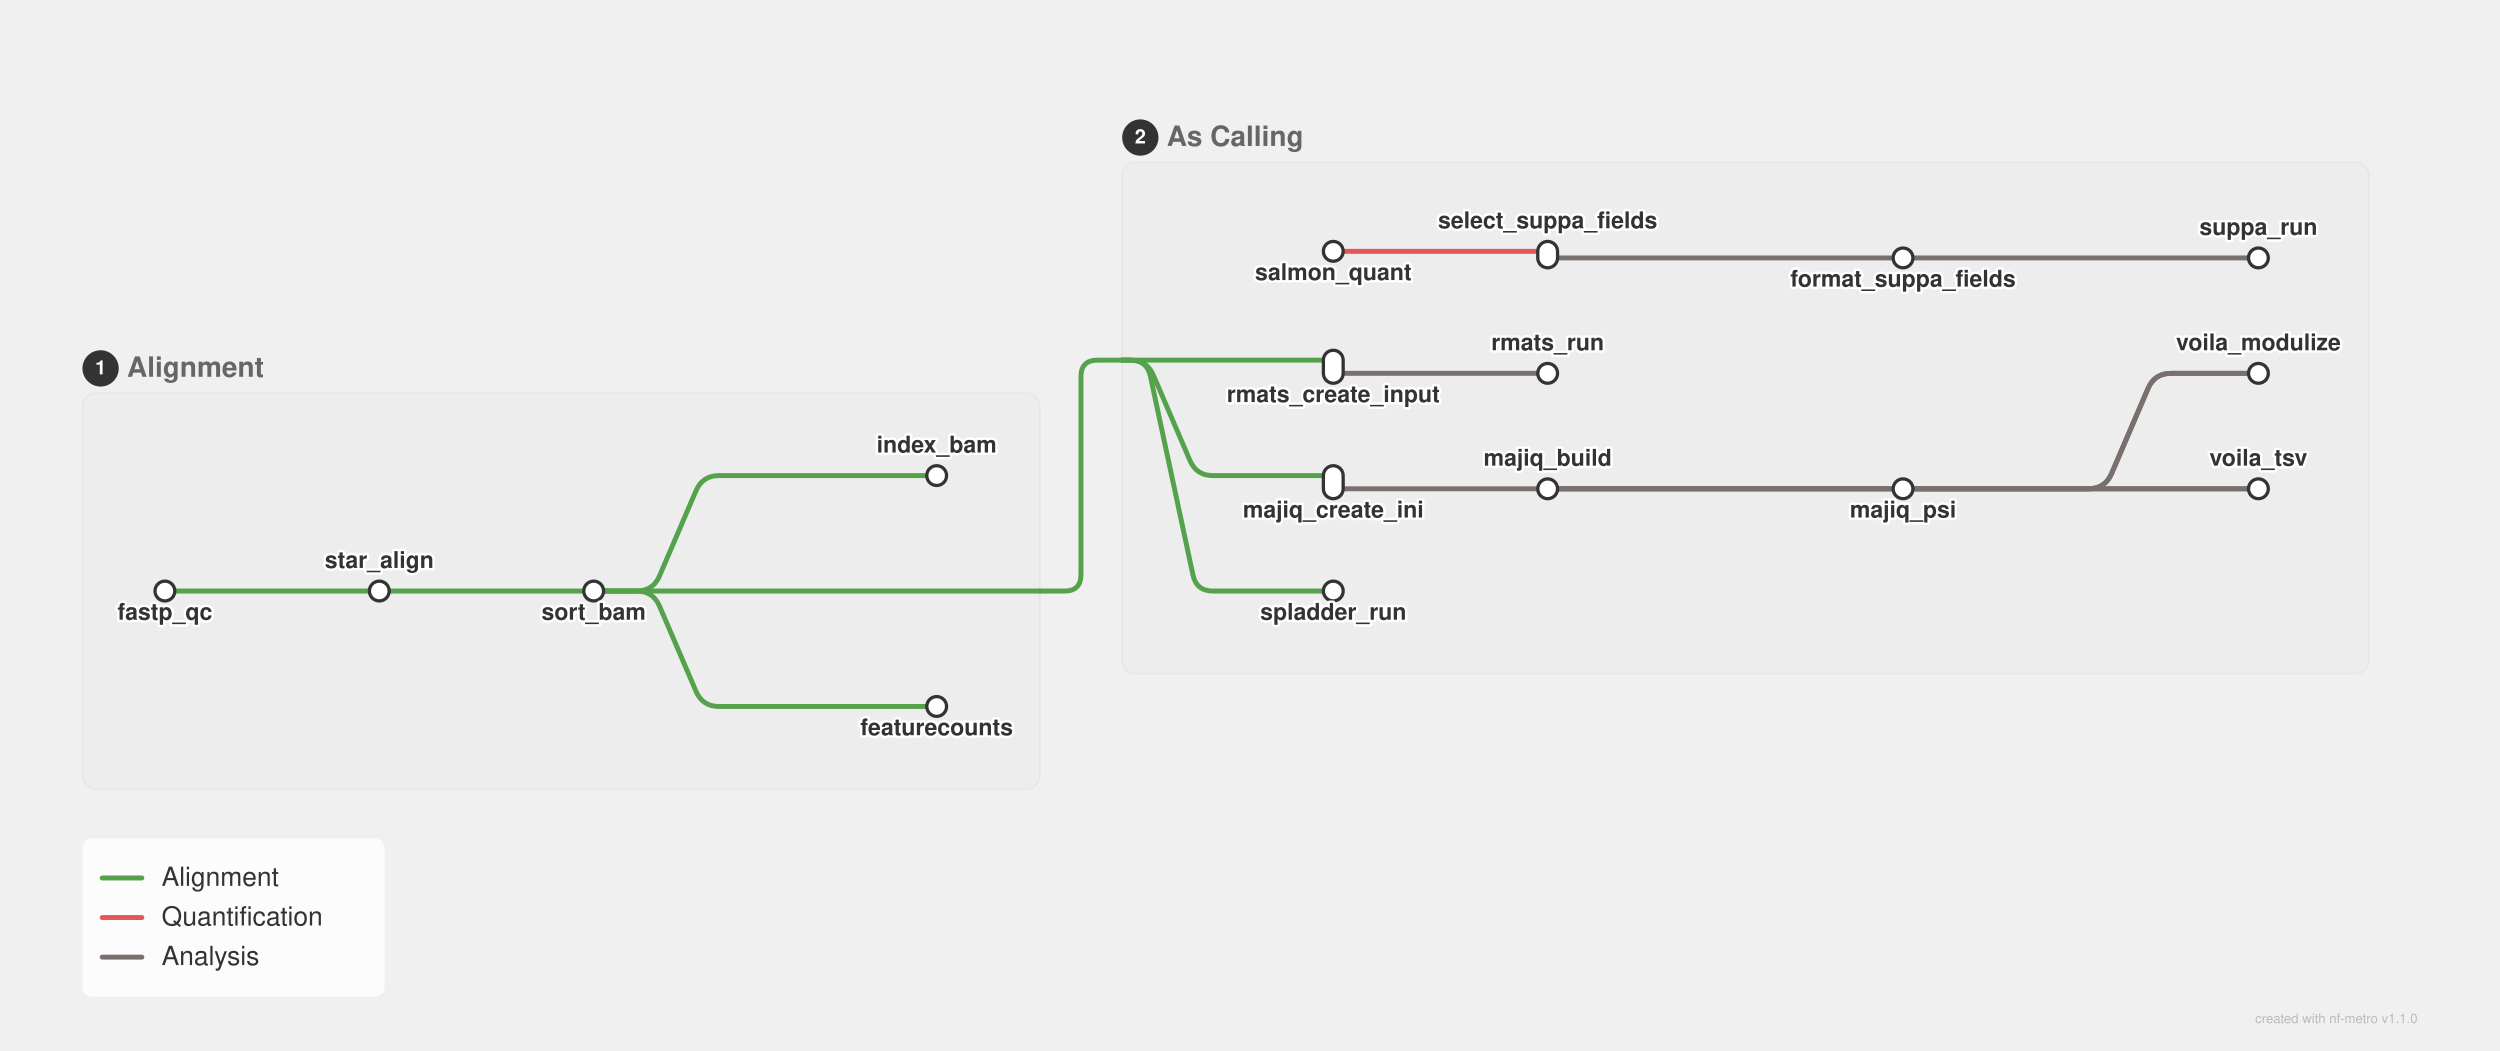
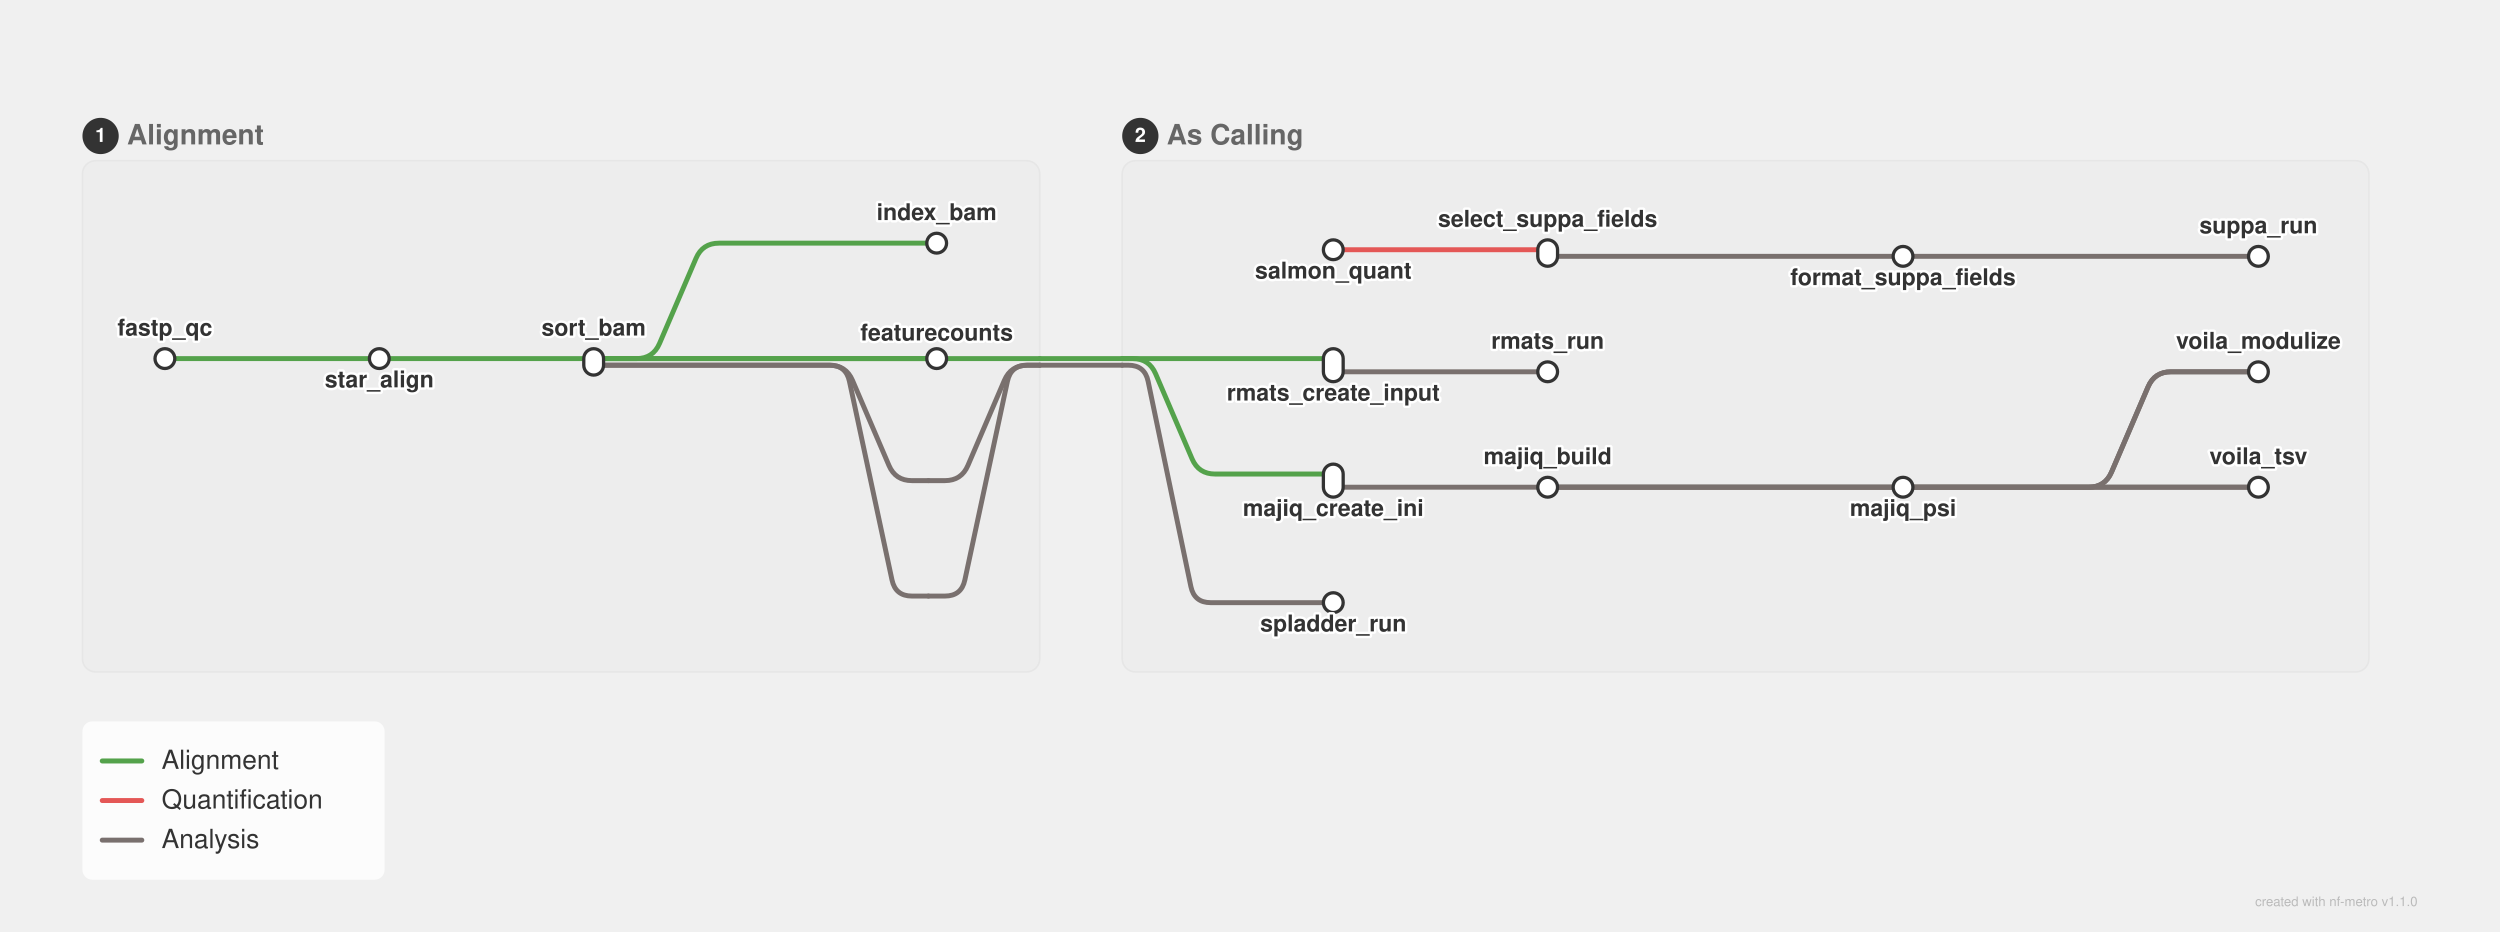
- <svg xmlns="http://www.w3.org/2000/svg" width="1476" height="620" viewBox="-20 0 1516 620">
+ <svg xmlns="http://www.w3.org/2000/svg" width="1476" height="550" viewBox="-20 0 1516 550">
  <defs>
</defs>
  <style>.nf-metro-title { fill: var(--nfm-map-title-color, #111111); }
.nf-metro-station-label { fill: var(--nfm-map-label-color, #333333); }
.nf-metro-section-box { fill: var(--nfm-map-section-fill, #ededed); stroke: var(--nfm-map-section-stroke, #e6e6e6); }
.nf-metro-section-label { fill: var(--nfm-map-section-label-color, #666666); }
.nf-metro-group-label { fill: var(--nfm-map-section-label-color, #666666); }
.nf-metro-group-underline { stroke: var(--nfm-map-section-label-color, #666666); }
.nf-metro-legend-bg { fill: var(--nfm-map-legend-bg, rgba(255, 255, 255, 0.8)); }
.nf-metro-legend-text { fill: var(--nfm-map-legend-text-color, #333333); }
.nf-metro-marker-stroke { stroke: var(--nfm-map-marker-stroke, #333333); }
.nf-metro-label-halo { fill: var(--nfm-map-bg, #ffffff); stroke: var(--nfm-map-bg, #ffffff); }</style>
  <style>@media (prefers-color-scheme: dark) {
    .nf-metro-section-label { fill: #d0d0d0; }
    .nf-metro-section-num-circle { fill: #777777; }
    .nf-metro-title { fill: #ffffff; }
}
</style>
-   <rect x="30.0" y="230.0" width="580.5" height="240.0" rx="8" ry="8" fill="#ededed" stroke="#e6e6e6" stroke-width="1.0" class="nf-metro-section-box" data-section-id="alignment" data-section-lines="align" />
-   <circle cx="41.0" cy="215.0" r="11" fill="#333333" class="nf-metro-section-num-circle" data-section-id="alignment" />
-   <text x="41.0" y="215.0" font-size="12" fill="#ffffff" font-family="'Helvetica Neue', Helvetica, Arial, sans-serif" font-weight="bold" text-anchor="middle" dy="0.3em" data-section-id="alignment">1</text>
-   <text x="57.0" y="215.0" font-size="17.0" fill="#666666" font-family="'Helvetica Neue', Helvetica, Arial, sans-serif" font-weight="bold" dy="0.3em" class="nf-metro-section-label" data-section-id="alignment">Alignment</text>
+   <rect x="30.0" y="90.0" width="580.5" height="310.0" rx="8" ry="8" fill="#ededed" stroke="#e6e6e6" stroke-width="1.0" class="nf-metro-section-box" data-section-id="alignment" data-section-lines="align,generic" />
+   <circle cx="41.0" cy="75.0" r="11" fill="#333333" class="nf-metro-section-num-circle" data-section-id="alignment" />
+   <text x="41.0" y="75.0" font-size="12" fill="#ffffff" font-family="'Helvetica Neue', Helvetica, Arial, sans-serif" font-weight="bold" text-anchor="middle" dy="0.3em" data-section-id="alignment">1</text>
+   <text x="57.0" y="75.0" font-size="17.0" fill="#666666" font-family="'Helvetica Neue', Helvetica, Arial, sans-serif" font-weight="bold" dy="0.3em" class="nf-metro-section-label" data-section-id="alignment">Alignment</text>
  <rect x="660.5" y="90.0" width="756.0" height="310.0" rx="8" ry="8" fill="#ededed" stroke="#e6e6e6" stroke-width="1.0" class="nf-metro-section-box" data-section-id="as_calling" data-section-lines="align,generic,quantify" />
  <circle cx="671.5" cy="75.0" r="11" fill="#333333" class="nf-metro-section-num-circle" data-section-id="as_calling" />
  <text x="671.5" y="75.0" font-size="12" fill="#ffffff" font-family="'Helvetica Neue', Helvetica, Arial, sans-serif" font-weight="bold" text-anchor="middle" dy="0.3em" data-section-id="as_calling">2</text>
  <text x="687.5" y="75.0" font-size="17.0" fill="#666666" font-family="'Helvetica Neue', Helvetica, Arial, sans-serif" font-weight="bold" dy="0.3em" class="nf-metro-section-label" data-section-id="as_calling">As Calling</text>
  <path d="M918.5,148.0 L1134.0,148.0" stroke="#79706E" stroke-width="3.0" stroke-linecap="round" class="metro-line-generic" data-line-id="generic" />
  <path d="M1134.0,148.0 L1349.5,148.0" stroke="#79706E" stroke-width="3.0" stroke-linecap="round" class="metro-line-generic" data-line-id="generic" />
  <path d="M788.5,218.0 L918.5,218.0" stroke="#79706E" stroke-width="3.0" stroke-linecap="round" class="metro-line-generic" data-line-id="generic" />
  <path d="M788.5,288.0 L918.5,288.0" stroke="#79706E" stroke-width="3.0" stroke-linecap="round" class="metro-line-generic" data-line-id="generic" />
  <path d="M918.5,288.0 L1134.0,288.0" stroke="#79706E" stroke-width="3.0" stroke-linecap="round" class="metro-line-generic" data-line-id="generic" />
  <path d="M918.5,288.0 L1246.5,288.0 Q1256.5,288.0,1260.439,278.809 L1282.561,227.191 Q1286.5,218.0,1296.5,218.0 L1349.5,218.0" stroke="#79706E" stroke-width="3.0" fill="none" stroke-linecap="round" stroke-linejoin="round" class="metro-line-generic" data-line-id="generic" />
  <path d="M918.5,288.0 L1349.5,288.0" stroke="#79706E" stroke-width="3.0" stroke-linecap="round" class="metro-line-generic" data-line-id="generic" />
  <path d="M1134.0,288.0 L1246.5,288.0 Q1256.5,288.0,1260.439,278.809 L1282.561,227.191 Q1286.5,218.0,1296.5,218.0 L1349.5,218.0" stroke="#79706E" stroke-width="3.0" fill="none" stroke-linecap="round" stroke-linejoin="round" class="metro-line-generic" data-line-id="generic" />
  <path d="M1134.0,288.0 L1349.5,288.0" stroke="#79706E" stroke-width="3.0" stroke-linecap="round" class="metro-line-generic" data-line-id="generic" />
+   <path d="M660.5,214.0 L664.181,214.0 Q674.181,214.0,676.221,223.79 L702.142,348.21 Q704.181,358.0,714.181,358.0 L788.5,358.0" stroke="#79706E" stroke-width="3.0" fill="none" stroke-linecap="round" stroke-linejoin="round" class="metro-line-generic" data-line-id="generic" />
+   <path d="M610.5,214.0 L660.5,214.0" stroke="#79706E" stroke-width="3.0" stroke-linecap="round" class="metro-line-generic" data-line-id="generic" />
+   <path d="M340.0,214.0 L483.0,214.0 Q493.0,214.0,496.939,223.191 L519.061,274.809 Q523.0,284.0,533.0,284.0 L543.0,284.0" stroke="#79706E" stroke-width="3.0" fill="none" stroke-linecap="round" stroke-linejoin="round" class="metro-line-generic" data-line-id="generic" />
+   <path d="M543.0,284.0 L553.0,284.0 Q563.0,284.0,566.939,274.809 L589.061,223.191 Q593.0,214.0,603.0,214.0 L610.5,214.0" stroke="#79706E" stroke-width="3.0" fill="none" stroke-linecap="round" stroke-linejoin="round" class="metro-line-generic" data-line-id="generic" />
+   <path d="M340.0,214.0 L483.0,214.0 Q493.0,214.0,495.095,223.778 L520.905,344.222 Q523.0,354.0,533.0,354.0 L543.0,354.0" stroke="#79706E" stroke-width="3.0" fill="none" stroke-linecap="round" stroke-linejoin="round" class="metro-line-generic" data-line-id="generic" />
+   <path d="M543.0,354.0 L553.0,354.0 Q563.0,354.0,565.095,344.222 L590.905,223.778 Q593.0,214.0,603.0,214.0 L610.5,214.0" stroke="#79706E" stroke-width="3.0" fill="none" stroke-linecap="round" stroke-linejoin="round" class="metro-line-generic" data-line-id="generic" />
  <path d="M788.5,144.0 L918.5,144.0" stroke="#E45756" stroke-width="3.0" stroke-linecap="round" class="metro-line-quantify" data-line-id="quantify" />
-   <path d="M80.0,350.0 L210.0,350.0" stroke="#54A24B" stroke-width="3.0" stroke-linecap="round" class="metro-line-align" data-line-id="align" />
-   <path d="M210.0,350.0 L340.0,350.0" stroke="#54A24B" stroke-width="3.0" stroke-linecap="round" class="metro-line-align" data-line-id="align" />
-   <path d="M340.0,350.0 L366.0,350.0 Q376.0,350.0,379.939,340.809 L402.061,289.191 Q406.0,280.0,416.0,280.0 L548.0,280.0" stroke="#54A24B" stroke-width="3.0" fill="none" stroke-linecap="round" stroke-linejoin="round" class="metro-line-align" data-line-id="align" />
-   <path d="M340.0,350.0 L366.0,350.0 Q376.0,350.0,379.939,359.191 L402.061,410.809 Q406.0,420.0,416.0,420.0 L548.0,420.0" stroke="#54A24B" stroke-width="3.0" fill="none" stroke-linecap="round" stroke-linejoin="round" class="metro-line-align" data-line-id="align" />
-   <path d="M340.0,350.0 L610.5,350.0" stroke="#54A24B" stroke-width="3.0" stroke-linecap="round" class="metro-line-align" data-line-id="align" />
+   <path d="M80.0,210.0 L210.0,210.0" stroke="#54A24B" stroke-width="3.0" stroke-linecap="round" class="metro-line-align" data-line-id="align" />
+   <path d="M210.0,210.0 L340.0,210.0" stroke="#54A24B" stroke-width="3.0" stroke-linecap="round" class="metro-line-align" data-line-id="align" />
+   <path d="M340.0,210.0 L366.0,210.0 Q376.0,210.0,379.939,200.809 L402.061,149.191 Q406.0,140.0,416.0,140.0 L548.0,140.0" stroke="#54A24B" stroke-width="3.0" fill="none" stroke-linecap="round" stroke-linejoin="round" class="metro-line-align" data-line-id="align" />
+   <path d="M340.0,210.0 L548.0,210.0" stroke="#54A24B" stroke-width="3.0" stroke-linecap="round" class="metro-line-align" data-line-id="align" />
+   <path d="M340.0,210.0 L610.5,210.0" stroke="#54A24B" stroke-width="3.0" stroke-linecap="round" class="metro-line-align" data-line-id="align" />
  <path d="M660.5,210.0 L788.5,210.0" stroke="#54A24B" stroke-width="3.0" stroke-linecap="round" class="metro-line-align" data-line-id="align" />
-   <path d="M660.5,210.0 L665.5,210.0 Q675.5,210.0,679.439,219.191 L701.561,270.809 Q705.5,280.0,715.5,280.0 L788.5,280.0" stroke="#54A24B" stroke-width="3.0" fill="none" stroke-linecap="round" stroke-linejoin="round" class="metro-line-align" data-line-id="align" />
-   <path d="M660.5,210.0 L665.5,210.0 Q675.5,210.0,677.595,219.778 L703.405,340.222 Q705.5,350.0,715.5,350.0 L788.5,350.0" stroke="#54A24B" stroke-width="3.0" fill="none" stroke-linecap="round" stroke-linejoin="round" class="metro-line-align" data-line-id="align" />
-   <path d="M610.5,350.0 L625.5,350.0 Q635.5,350.0,635.5,340.0 L635.5,220.0 Q635.5,210.0,645.5,210.0 L660.5,210.0" stroke="#54A24B" stroke-width="3.0" fill="none" stroke-linecap="round" stroke-linejoin="round" class="metro-line-align" data-line-id="align" />
-   <g class="nf-metro-station-group" data-node-id="n0" data-node-cx="80.0" data-node-cy="350.0" data-node-r="6.0" data-node-groups="align" data-node-region="alignment" data-node-w="12.0" data-node-h="12.0" data-node-rx="6.0">
-     <rect x="74.0" y="344.0" width="12.0" height="12.0" rx="6.0" ry="6.0" fill="#ffffff" stroke="#333333" stroke-width="2.0" class="nf-metro-station" data-station-id="n0" data-station-lines="align" data-station-label="fastp_qc" data-section-id="alignment" data-section-name="Alignment" />
+   <path d="M660.5,210.0 L666.819,210.0 Q676.819,210.0,680.758,219.191 L702.88,270.809 Q706.819,280.0,716.819,280.0 L788.5,280.0" stroke="#54A24B" stroke-width="3.0" fill="none" stroke-linecap="round" stroke-linejoin="round" class="metro-line-align" data-line-id="align" />
+   <path d="M610.5,210.0 L660.5,210.0" stroke="#54A24B" stroke-width="3.0" stroke-linecap="round" class="metro-line-align" data-line-id="align" />
+   <g class="nf-metro-station-group" data-node-id="n0" data-node-cx="80.0" data-node-cy="210.0" data-node-r="6.0" data-node-groups="align" data-node-region="alignment" data-node-w="12.0" data-node-h="12.0" data-node-rx="6.0">
+     <rect x="74.0" y="204.0" width="12.0" height="12.0" rx="6.0" ry="6.0" fill="#ffffff" stroke="#333333" stroke-width="2.0" class="nf-metro-station" data-station-id="n0" data-station-lines="align" data-station-label="fastp_qc" data-section-id="alignment" data-section-name="Alignment" />
  </g>
-   <g class="nf-metro-station-group" data-node-id="n1" data-node-cx="210.0" data-node-cy="350.0" data-node-r="6.0" data-node-groups="align" data-node-region="alignment" data-node-w="12.0" data-node-h="12.0" data-node-rx="6.0">
-     <rect x="204.0" y="344.0" width="12.0" height="12.0" rx="6.0" ry="6.0" fill="#ffffff" stroke="#333333" stroke-width="2.0" class="nf-metro-station" data-station-id="n1" data-station-lines="align" data-station-label="star_align" data-section-id="alignment" data-section-name="Alignment" />
+   <g class="nf-metro-station-group" data-node-id="n1" data-node-cx="210.0" data-node-cy="210.0" data-node-r="6.0" data-node-groups="align" data-node-region="alignment" data-node-w="12.0" data-node-h="12.0" data-node-rx="6.0">
+     <rect x="204.0" y="204.0" width="12.0" height="12.0" rx="6.0" ry="6.0" fill="#ffffff" stroke="#333333" stroke-width="2.0" class="nf-metro-station" data-station-id="n1" data-station-lines="align" data-station-label="star_align" data-section-id="alignment" data-section-name="Alignment" />
  </g>
-   <g class="nf-metro-station-group" data-node-id="n2" data-node-cx="340.0" data-node-cy="350.0" data-node-r="6.0" data-node-groups="align" data-node-region="alignment" data-node-w="12.0" data-node-h="12.0" data-node-rx="6.0">
-     <rect x="334.0" y="344.0" width="12.0" height="12.0" rx="6.0" ry="6.0" fill="#ffffff" stroke="#333333" stroke-width="2.0" class="nf-metro-station" data-station-id="n2" data-station-lines="align" data-station-label="sort_bam" data-section-id="alignment" data-section-name="Alignment" />
+   <g class="nf-metro-station-group" data-node-id="n2" data-node-cx="340.0" data-node-cy="212.0" data-node-r="6.0" data-node-groups="align,generic" data-node-region="alignment" data-node-w="12.0" data-node-h="16.0" data-node-rx="6.0">
+     <rect x="334.0" y="204.0" width="12.0" height="16.0" rx="6.0" ry="6.0" fill="#ffffff" stroke="#333333" stroke-width="2.0" class="nf-metro-station" data-station-id="n2" data-station-lines="align,generic" data-station-label="sort_bam" data-section-id="alignment" data-section-name="Alignment" />
  </g>
-   <g class="nf-metro-station-group" data-node-id="n3" data-node-cx="548.0" data-node-cy="280.0" data-node-r="6.0" data-node-groups="align" data-node-region="alignment" data-node-w="12.0" data-node-h="12.0" data-node-rx="6.0">
-     <rect x="542.0" y="274.0" width="12.0" height="12.0" rx="6.0" ry="6.0" fill="#ffffff" stroke="#333333" stroke-width="2.0" class="nf-metro-station" data-station-id="n3" data-station-lines="align" data-station-label="index_bam" data-section-id="alignment" data-section-name="Alignment" />
+   <g class="nf-metro-station-group" data-node-id="n3" data-node-cx="548.0" data-node-cy="140.0" data-node-r="6.0" data-node-groups="align" data-node-region="alignment" data-node-w="12.0" data-node-h="12.0" data-node-rx="6.0">
+     <rect x="542.0" y="134.0" width="12.0" height="12.0" rx="6.0" ry="6.0" fill="#ffffff" stroke="#333333" stroke-width="2.0" class="nf-metro-station" data-station-id="n3" data-station-lines="align" data-station-label="index_bam" data-section-id="alignment" data-section-name="Alignment" />
  </g>
-   <g class="nf-metro-station-group" data-node-id="n4" data-node-cx="548.0" data-node-cy="420.0" data-node-r="6.0" data-node-groups="align" data-node-region="alignment" data-node-w="12.0" data-node-h="12.0" data-node-rx="6.0">
-     <rect x="542.0" y="414.0" width="12.0" height="12.0" rx="6.0" ry="6.0" fill="#ffffff" stroke="#333333" stroke-width="2.0" class="nf-metro-station" data-station-id="n4" data-station-lines="align" data-station-label="featurecounts" data-section-id="alignment" data-section-name="Alignment" />
+   <g class="nf-metro-station-group" data-node-id="n4" data-node-cx="548.0" data-node-cy="210.0" data-node-r="6.0" data-node-groups="align" data-node-region="alignment" data-node-w="12.0" data-node-h="12.0" data-node-rx="6.0">
+     <rect x="542.0" y="204.0" width="12.0" height="12.0" rx="6.0" ry="6.0" fill="#ffffff" stroke="#333333" stroke-width="2.0" class="nf-metro-station" data-station-id="n4" data-station-lines="align" data-station-label="featurecounts" data-section-id="alignment" data-section-name="Alignment" />
  </g>
  <g class="nf-metro-station-group" data-node-id="n5" data-node-cx="788.5" data-node-cy="144.0" data-node-r="6.0" data-node-groups="quantify" data-node-region="as_calling" data-node-w="12.0" data-node-h="12.0" data-node-rx="6.0">
    <rect x="782.5" y="138.0" width="12.0" height="12.0" rx="6.0" ry="6.0" fill="#ffffff" stroke="#333333" stroke-width="2.0" class="nf-metro-station" data-station-id="n5" data-station-lines="quantify" data-station-label="salmon_quant" data-section-id="as_calling" data-section-name="As Calling" />
  </g>
  <g class="nf-metro-station-group" data-node-id="n6" data-node-cx="918.5" data-node-cy="146.0" data-node-r="6.0" data-node-groups="generic,quantify" data-node-region="as_calling" data-node-w="12.0" data-node-h="16.0" data-node-rx="6.0">
    <rect x="912.5" y="138.0" width="12.0" height="16.0" rx="6.0" ry="6.0" fill="#ffffff" stroke="#333333" stroke-width="2.0" class="nf-metro-station" data-station-id="n6" data-station-lines="generic,quantify" data-station-label="select_suppa_fields" data-section-id="as_calling" data-section-name="As Calling" />
  </g>
  <g class="nf-metro-station-group" data-node-id="n7" data-node-cx="1134.0" data-node-cy="148.0" data-node-r="6.0" data-node-groups="generic" data-node-region="as_calling" data-node-w="12.0" data-node-h="12.0" data-node-rx="6.0">
    <rect x="1128.0" y="142.0" width="12.0" height="12.0" rx="6.0" ry="6.0" fill="#ffffff" stroke="#333333" stroke-width="2.0" class="nf-metro-station" data-station-id="n7" data-station-lines="generic" data-station-label="format_suppa_fields" data-section-id="as_calling" data-section-name="As Calling" />
  </g>
  <g class="nf-metro-station-group" data-node-id="n8" data-node-cx="1349.5" data-node-cy="148.0" data-node-r="6.0" data-node-groups="generic" data-node-region="as_calling" data-node-w="12.0" data-node-h="12.0" data-node-rx="6.0">
    <rect x="1343.5" y="142.0" width="12.0" height="12.0" rx="6.0" ry="6.0" fill="#ffffff" stroke="#333333" stroke-width="2.0" class="nf-metro-station" data-station-id="n8" data-station-lines="generic" data-station-label="suppa_run" data-section-id="as_calling" data-section-name="As Calling" />
  </g>
  <g class="nf-metro-station-group" data-node-id="n9" data-node-cx="788.5" data-node-cy="214.0" data-node-r="6.0" data-node-groups="align,generic" data-node-region="as_calling" data-node-w="12.0" data-node-h="20.0" data-node-rx="6.0">
    <rect x="782.5" y="204.0" width="12.0" height="20.0" rx="6.0" ry="6.0" fill="#ffffff" stroke="#333333" stroke-width="2.0" class="nf-metro-station" data-station-id="n9" data-station-lines="align,generic" data-station-label="rmats_create_input" data-section-id="as_calling" data-section-name="As Calling" />
  </g>
  <g class="nf-metro-station-group" data-node-id="n10" data-node-cx="918.5" data-node-cy="218.0" data-node-r="6.0" data-node-groups="generic" data-node-region="as_calling" data-node-w="12.0" data-node-h="12.0" data-node-rx="6.0">
    <rect x="912.5" y="212.0" width="12.0" height="12.0" rx="6.0" ry="6.0" fill="#ffffff" stroke="#333333" stroke-width="2.0" class="nf-metro-station" data-station-id="n10" data-station-lines="generic" data-station-label="rmats_run" data-section-id="as_calling" data-section-name="As Calling" />
  </g>
  <g class="nf-metro-station-group" data-node-id="n11" data-node-cx="788.5" data-node-cy="284.0" data-node-r="6.0" data-node-groups="align,generic" data-node-region="as_calling" data-node-w="12.0" data-node-h="20.0" data-node-rx="6.0">
    <rect x="782.5" y="274.0" width="12.0" height="20.0" rx="6.0" ry="6.0" fill="#ffffff" stroke="#333333" stroke-width="2.0" class="nf-metro-station" data-station-id="n11" data-station-lines="align,generic" data-station-label="majiq_create_ini" data-section-id="as_calling" data-section-name="As Calling" />
  </g>
  <g class="nf-metro-station-group" data-node-id="n12" data-node-cx="918.5" data-node-cy="288.0" data-node-r="6.0" data-node-groups="generic" data-node-region="as_calling" data-node-w="12.0" data-node-h="12.0" data-node-rx="6.0">
    <rect x="912.5" y="282.0" width="12.0" height="12.0" rx="6.0" ry="6.0" fill="#ffffff" stroke="#333333" stroke-width="2.0" class="nf-metro-station" data-station-id="n12" data-station-lines="generic" data-station-label="majiq_build" data-section-id="as_calling" data-section-name="As Calling" />
  </g>
  <g class="nf-metro-station-group" data-node-id="n13" data-node-cx="1134.0" data-node-cy="288.0" data-node-r="6.0" data-node-groups="generic" data-node-region="as_calling" data-node-w="12.0" data-node-h="12.0" data-node-rx="6.0">
    <rect x="1128.0" y="282.0" width="12.0" height="12.0" rx="6.0" ry="6.0" fill="#ffffff" stroke="#333333" stroke-width="2.0" class="nf-metro-station" data-station-id="n13" data-station-lines="generic" data-station-label="majiq_psi" data-section-id="as_calling" data-section-name="As Calling" />
  </g>
  <g class="nf-metro-station-group" data-node-id="n14" data-node-cx="1349.5" data-node-cy="218.0" data-node-r="6.0" data-node-groups="generic" data-node-region="as_calling" data-node-w="12.0" data-node-h="12.0" data-node-rx="6.0">
    <rect x="1343.5" y="212.0" width="12.0" height="12.0" rx="6.0" ry="6.0" fill="#ffffff" stroke="#333333" stroke-width="2.0" class="nf-metro-station" data-station-id="n14" data-station-lines="generic" data-station-label="voila_modulize" data-section-id="as_calling" data-section-name="As Calling" />
  </g>
  <g class="nf-metro-station-group" data-node-id="n15" data-node-cx="1349.5" data-node-cy="288.0" data-node-r="6.0" data-node-groups="generic" data-node-region="as_calling" data-node-w="12.0" data-node-h="12.0" data-node-rx="6.0">
    <rect x="1343.5" y="282.0" width="12.0" height="12.0" rx="6.0" ry="6.0" fill="#ffffff" stroke="#333333" stroke-width="2.0" class="nf-metro-station" data-station-id="n15" data-station-lines="generic" data-station-label="voila_tsv" data-section-id="as_calling" data-section-name="As Calling" />
  </g>
-   <g class="nf-metro-station-group" data-node-id="n16" data-node-cx="788.5" data-node-cy="350.0" data-node-r="6.0" data-node-groups="align" data-node-region="as_calling" data-node-w="12.0" data-node-h="12.0" data-node-rx="6.0">
-     <rect x="782.5" y="344.0" width="12.0" height="12.0" rx="6.0" ry="6.0" fill="#ffffff" stroke="#333333" stroke-width="2.0" class="nf-metro-station" data-station-id="n16" data-station-lines="align" data-station-label="spladder_run" data-section-id="as_calling" data-section-name="As Calling" />
+   <g class="nf-metro-station-group" data-node-id="n16" data-node-cx="788.5" data-node-cy="358.0" data-node-r="6.0" data-node-groups="generic" data-node-region="as_calling" data-node-w="12.0" data-node-h="12.0" data-node-rx="6.0">
+     <rect x="782.5" y="352.0" width="12.0" height="12.0" rx="6.0" ry="6.0" fill="#ffffff" stroke="#333333" stroke-width="2.0" class="nf-metro-station" data-station-id="n16" data-station-lines="generic" data-station-label="spladder_run" data-section-id="as_calling" data-section-name="As Calling" />
  </g>
-   <text x="80.0" y="361.0" font-size="14.0" fill="#ffffff" stroke="#ffffff" stroke-width="3.0" stroke-linejoin="round" font-family="'Helvetica Neue', Helvetica, Arial, sans-serif" font-weight="bold" aria-hidden="true" class="nf-metro-label-halo" text-anchor="middle" dominant-baseline="hanging">fastp_qc</text>
-   <text x="80.0" y="361.0" font-size="14.0" fill="#333333" font-family="'Helvetica Neue', Helvetica, Arial, sans-serif" font-weight="bold" text-anchor="middle" dominant-baseline="hanging" data-station-id="n0" class="nf-metro-station-label">fastp_qc</text>
+   <text x="80.0" y="196.0" font-size="14.0" fill="#ffffff" stroke="#ffffff" stroke-width="3.0" stroke-linejoin="round" font-family="'Helvetica Neue', Helvetica, Arial, sans-serif" font-weight="bold" aria-hidden="true" class="nf-metro-label-halo" text-anchor="middle" dominant-baseline="auto">fastp_qc</text>
+   <text x="80.0" y="196.0" font-size="14.0" fill="#333333" font-family="'Helvetica Neue', Helvetica, Arial, sans-serif" font-weight="bold" text-anchor="middle" dominant-baseline="auto" data-station-id="n0" class="nf-metro-station-label">fastp_qc</text>
  <text x="788.5" y="155.0" font-size="14.0" fill="#ffffff" stroke="#ffffff" stroke-width="3.0" stroke-linejoin="round" font-family="'Helvetica Neue', Helvetica, Arial, sans-serif" font-weight="bold" aria-hidden="true" class="nf-metro-label-halo" text-anchor="middle" dominant-baseline="hanging">salmon_quant</text>
  <text x="788.5" y="155.0" font-size="14.0" fill="#333333" font-family="'Helvetica Neue', Helvetica, Arial, sans-serif" font-weight="bold" text-anchor="middle" dominant-baseline="hanging" data-station-id="n5" class="nf-metro-station-label">salmon_quant</text>
  <text x="788.5" y="229.0" font-size="14.0" fill="#ffffff" stroke="#ffffff" stroke-width="3.0" stroke-linejoin="round" font-family="'Helvetica Neue', Helvetica, Arial, sans-serif" font-weight="bold" aria-hidden="true" class="nf-metro-label-halo" text-anchor="middle" dominant-baseline="hanging">rmats_create_input</text>
  <text x="788.5" y="229.0" font-size="14.0" fill="#333333" font-family="'Helvetica Neue', Helvetica, Arial, sans-serif" font-weight="bold" text-anchor="middle" dominant-baseline="hanging" data-station-id="n9" class="nf-metro-station-label">rmats_create_input</text>
  <text x="788.5" y="299.0" font-size="14.0" fill="#ffffff" stroke="#ffffff" stroke-width="3.0" stroke-linejoin="round" font-family="'Helvetica Neue', Helvetica, Arial, sans-serif" font-weight="bold" aria-hidden="true" class="nf-metro-label-halo" text-anchor="middle" dominant-baseline="hanging">majiq_create_ini</text>
  <text x="788.5" y="299.0" font-size="14.0" fill="#333333" font-family="'Helvetica Neue', Helvetica, Arial, sans-serif" font-weight="bold" text-anchor="middle" dominant-baseline="hanging" data-station-id="n11" class="nf-metro-station-label">majiq_create_ini</text>
-   <text x="788.5" y="361.0" font-size="14.0" fill="#ffffff" stroke="#ffffff" stroke-width="3.0" stroke-linejoin="round" font-family="'Helvetica Neue', Helvetica, Arial, sans-serif" font-weight="bold" aria-hidden="true" class="nf-metro-label-halo" text-anchor="middle" dominant-baseline="hanging">spladder_run</text>
-   <text x="788.5" y="361.0" font-size="14.0" fill="#333333" font-family="'Helvetica Neue', Helvetica, Arial, sans-serif" font-weight="bold" text-anchor="middle" dominant-baseline="hanging" data-station-id="n16" class="nf-metro-station-label">spladder_run</text>
-   <text x="210.0" y="336.0" font-size="14.0" fill="#ffffff" stroke="#ffffff" stroke-width="3.0" stroke-linejoin="round" font-family="'Helvetica Neue', Helvetica, Arial, sans-serif" font-weight="bold" aria-hidden="true" class="nf-metro-label-halo" text-anchor="middle" dominant-baseline="auto">star_align</text>
-   <text x="210.0" y="336.0" font-size="14.0" fill="#333333" font-family="'Helvetica Neue', Helvetica, Arial, sans-serif" font-weight="bold" text-anchor="middle" dominant-baseline="auto" data-station-id="n1" class="nf-metro-station-label">star_align</text>
+   <text x="788.5" y="369.0" font-size="14.0" fill="#ffffff" stroke="#ffffff" stroke-width="3.0" stroke-linejoin="round" font-family="'Helvetica Neue', Helvetica, Arial, sans-serif" font-weight="bold" aria-hidden="true" class="nf-metro-label-halo" text-anchor="middle" dominant-baseline="hanging">spladder_run</text>
+   <text x="788.5" y="369.0" font-size="14.0" fill="#333333" font-family="'Helvetica Neue', Helvetica, Arial, sans-serif" font-weight="bold" text-anchor="middle" dominant-baseline="hanging" data-station-id="n16" class="nf-metro-station-label">spladder_run</text>
+   <text x="210.0" y="221.0" font-size="14.0" fill="#ffffff" stroke="#ffffff" stroke-width="3.0" stroke-linejoin="round" font-family="'Helvetica Neue', Helvetica, Arial, sans-serif" font-weight="bold" aria-hidden="true" class="nf-metro-label-halo" text-anchor="middle" dominant-baseline="hanging">star_align</text>
+   <text x="210.0" y="221.0" font-size="14.0" fill="#333333" font-family="'Helvetica Neue', Helvetica, Arial, sans-serif" font-weight="bold" text-anchor="middle" dominant-baseline="hanging" data-station-id="n1" class="nf-metro-station-label">star_align</text>
  <text x="918.5" y="130.0" font-size="14.0" fill="#ffffff" stroke="#ffffff" stroke-width="3.0" stroke-linejoin="round" font-family="'Helvetica Neue', Helvetica, Arial, sans-serif" font-weight="bold" aria-hidden="true" class="nf-metro-label-halo" text-anchor="middle" dominant-baseline="auto">select_suppa_fields</text>
  <text x="918.5" y="130.0" font-size="14.0" fill="#333333" font-family="'Helvetica Neue', Helvetica, Arial, sans-serif" font-weight="bold" text-anchor="middle" dominant-baseline="auto" data-station-id="n6" class="nf-metro-station-label">select_suppa_fields</text>
  <text x="918.5" y="204.0" font-size="14.0" fill="#ffffff" stroke="#ffffff" stroke-width="3.0" stroke-linejoin="round" font-family="'Helvetica Neue', Helvetica, Arial, sans-serif" font-weight="bold" aria-hidden="true" class="nf-metro-label-halo" text-anchor="middle" dominant-baseline="auto">rmats_run</text>
  <text x="918.5" y="204.0" font-size="14.0" fill="#333333" font-family="'Helvetica Neue', Helvetica, Arial, sans-serif" font-weight="bold" text-anchor="middle" dominant-baseline="auto" data-station-id="n10" class="nf-metro-station-label">rmats_run</text>
  <text x="918.5" y="274.0" font-size="14.0" fill="#ffffff" stroke="#ffffff" stroke-width="3.0" stroke-linejoin="round" font-family="'Helvetica Neue', Helvetica, Arial, sans-serif" font-weight="bold" aria-hidden="true" class="nf-metro-label-halo" text-anchor="middle" dominant-baseline="auto">majiq_build</text>
  <text x="918.5" y="274.0" font-size="14.0" fill="#333333" font-family="'Helvetica Neue', Helvetica, Arial, sans-serif" font-weight="bold" text-anchor="middle" dominant-baseline="auto" data-station-id="n12" class="nf-metro-station-label">majiq_build</text>
-   <text x="340.0" y="361.0" font-size="14.0" fill="#ffffff" stroke="#ffffff" stroke-width="3.0" stroke-linejoin="round" font-family="'Helvetica Neue', Helvetica, Arial, sans-serif" font-weight="bold" aria-hidden="true" class="nf-metro-label-halo" text-anchor="middle" dominant-baseline="hanging">sort_bam</text>
-   <text x="340.0" y="361.0" font-size="14.0" fill="#333333" font-family="'Helvetica Neue', Helvetica, Arial, sans-serif" font-weight="bold" text-anchor="middle" dominant-baseline="hanging" data-station-id="n2" class="nf-metro-station-label">sort_bam</text>
+   <text x="340.0" y="196.0" font-size="14.0" fill="#ffffff" stroke="#ffffff" stroke-width="3.0" stroke-linejoin="round" font-family="'Helvetica Neue', Helvetica, Arial, sans-serif" font-weight="bold" aria-hidden="true" class="nf-metro-label-halo" text-anchor="middle" dominant-baseline="auto">sort_bam</text>
+   <text x="340.0" y="196.0" font-size="14.0" fill="#333333" font-family="'Helvetica Neue', Helvetica, Arial, sans-serif" font-weight="bold" text-anchor="middle" dominant-baseline="auto" data-station-id="n2" class="nf-metro-station-label">sort_bam</text>
  <text x="1134.0" y="159.0" font-size="14.0" fill="#ffffff" stroke="#ffffff" stroke-width="3.0" stroke-linejoin="round" font-family="'Helvetica Neue', Helvetica, Arial, sans-serif" font-weight="bold" aria-hidden="true" class="nf-metro-label-halo" text-anchor="middle" dominant-baseline="hanging">format_suppa_fields</text>
  <text x="1134.0" y="159.0" font-size="14.0" fill="#333333" font-family="'Helvetica Neue', Helvetica, Arial, sans-serif" font-weight="bold" text-anchor="middle" dominant-baseline="hanging" data-station-id="n7" class="nf-metro-station-label">format_suppa_fields</text>
  <text x="1134.0" y="299.0" font-size="14.0" fill="#ffffff" stroke="#ffffff" stroke-width="3.0" stroke-linejoin="round" font-family="'Helvetica Neue', Helvetica, Arial, sans-serif" font-weight="bold" aria-hidden="true" class="nf-metro-label-halo" text-anchor="middle" dominant-baseline="hanging">majiq_psi</text>
  <text x="1134.0" y="299.0" font-size="14.0" fill="#333333" font-family="'Helvetica Neue', Helvetica, Arial, sans-serif" font-weight="bold" text-anchor="middle" dominant-baseline="hanging" data-station-id="n13" class="nf-metro-station-label">majiq_psi</text>
-   <text x="548.0" y="266.0" font-size="14.0" fill="#ffffff" stroke="#ffffff" stroke-width="3.0" stroke-linejoin="round" font-family="'Helvetica Neue', Helvetica, Arial, sans-serif" font-weight="bold" aria-hidden="true" class="nf-metro-label-halo" text-anchor="middle" dominant-baseline="auto">index_bam</text>
-   <text x="548.0" y="266.0" font-size="14.0" fill="#333333" font-family="'Helvetica Neue', Helvetica, Arial, sans-serif" font-weight="bold" text-anchor="middle" dominant-baseline="auto" data-station-id="n3" class="nf-metro-station-label">index_bam</text>
-   <text x="548.0" y="431.0" font-size="14.0" fill="#ffffff" stroke="#ffffff" stroke-width="3.0" stroke-linejoin="round" font-family="'Helvetica Neue', Helvetica, Arial, sans-serif" font-weight="bold" aria-hidden="true" class="nf-metro-label-halo" text-anchor="middle" dominant-baseline="hanging">featurecounts</text>
-   <text x="548.0" y="431.0" font-size="14.0" fill="#333333" font-family="'Helvetica Neue', Helvetica, Arial, sans-serif" font-weight="bold" text-anchor="middle" dominant-baseline="hanging" data-station-id="n4" class="nf-metro-station-label">featurecounts</text>
+   <text x="548.0" y="126.0" font-size="14.0" fill="#ffffff" stroke="#ffffff" stroke-width="3.0" stroke-linejoin="round" font-family="'Helvetica Neue', Helvetica, Arial, sans-serif" font-weight="bold" aria-hidden="true" class="nf-metro-label-halo" text-anchor="middle" dominant-baseline="auto">index_bam</text>
+   <text x="548.0" y="126.0" font-size="14.0" fill="#333333" font-family="'Helvetica Neue', Helvetica, Arial, sans-serif" font-weight="bold" text-anchor="middle" dominant-baseline="auto" data-station-id="n3" class="nf-metro-station-label">index_bam</text>
+   <text x="548.0" y="199.0" font-size="14.0" fill="#ffffff" stroke="#ffffff" stroke-width="3.0" stroke-linejoin="round" font-family="'Helvetica Neue', Helvetica, Arial, sans-serif" font-weight="bold" aria-hidden="true" class="nf-metro-label-halo" text-anchor="middle" dominant-baseline="auto">featurecounts</text>
+   <text x="548.0" y="199.0" font-size="14.0" fill="#333333" font-family="'Helvetica Neue', Helvetica, Arial, sans-serif" font-weight="bold" text-anchor="middle" dominant-baseline="auto" data-station-id="n4" class="nf-metro-station-label">featurecounts</text>
  <text x="1349.5" y="134.0" font-size="14.0" fill="#ffffff" stroke="#ffffff" stroke-width="3.0" stroke-linejoin="round" font-family="'Helvetica Neue', Helvetica, Arial, sans-serif" font-weight="bold" aria-hidden="true" class="nf-metro-label-halo" text-anchor="middle" dominant-baseline="auto">suppa_run</text>
  <text x="1349.5" y="134.0" font-size="14.0" fill="#333333" font-family="'Helvetica Neue', Helvetica, Arial, sans-serif" font-weight="bold" text-anchor="middle" dominant-baseline="auto" data-station-id="n8" class="nf-metro-station-label">suppa_run</text>
  <text x="1349.5" y="204.0" font-size="14.0" fill="#ffffff" stroke="#ffffff" stroke-width="3.0" stroke-linejoin="round" font-family="'Helvetica Neue', Helvetica, Arial, sans-serif" font-weight="bold" aria-hidden="true" class="nf-metro-label-halo" text-anchor="middle" dominant-baseline="auto">voila_modulize</text>
  <text x="1349.5" y="204.0" font-size="14.0" fill="#333333" font-family="'Helvetica Neue', Helvetica, Arial, sans-serif" font-weight="bold" text-anchor="middle" dominant-baseline="auto" data-station-id="n14" class="nf-metro-station-label">voila_modulize</text>
  <text x="1349.5" y="274.0" font-size="14.0" fill="#ffffff" stroke="#ffffff" stroke-width="3.0" stroke-linejoin="round" font-family="'Helvetica Neue', Helvetica, Arial, sans-serif" font-weight="bold" aria-hidden="true" class="nf-metro-label-halo" text-anchor="middle" dominant-baseline="auto">voila_tsv</text>
  <text x="1349.5" y="274.0" font-size="14.0" fill="#333333" font-family="'Helvetica Neue', Helvetica, Arial, sans-serif" font-weight="bold" text-anchor="middle" dominant-baseline="auto" data-station-id="n15" class="nf-metro-station-label">voila_tsv</text>
-   <rect x="30.0" y="500.0" width="183.2" height="96.0" rx="6" ry="6" fill="rgba(255, 255, 255, 0.8)" class="nf-metro-legend-bg" />
-   <path d="M42.0,524.0 L66.0,524.0" stroke="#54A24B" stroke-width="3.0" stroke-linecap="round" />
-   <text x="78.0" y="524.0" font-size="16.0" fill="#333333" font-family="'Helvetica Neue', Helvetica, Arial, sans-serif" dy="0.3em" class="nf-metro-legend-text">Alignment</text>
-   <path d="M42.0,548.0 L66.0,548.0" stroke="#E45756" stroke-width="3.0" stroke-linecap="round" />
-   <text x="78.0" y="548.0" font-size="16.0" fill="#333333" font-family="'Helvetica Neue', Helvetica, Arial, sans-serif" dy="0.3em" class="nf-metro-legend-text">Quantification</text>
-   <path d="M42.0,572.0 L66.0,572.0" stroke="#79706E" stroke-width="3.0" stroke-linecap="round" />
-   <text x="78.0" y="572.0" font-size="16.0" fill="#333333" font-family="'Helvetica Neue', Helvetica, Arial, sans-serif" dy="0.3em" class="nf-metro-legend-text">Analysis</text>
-   <text x="1446.0" y="612.0" font-size="8" fill="rgba(150, 150, 150, 0.6)" font-family="'Helvetica Neue', Helvetica, Arial, sans-serif" text-anchor="end">created with nf-metro v1.1.0</text>
+   <rect x="30.0" y="430.0" width="183.2" height="96.0" rx="6" ry="6" fill="rgba(255, 255, 255, 0.8)" class="nf-metro-legend-bg" />
+   <path d="M42.0,454.0 L66.0,454.0" stroke="#54A24B" stroke-width="3.0" stroke-linecap="round" />
+   <text x="78.0" y="454.0" font-size="16.0" fill="#333333" font-family="'Helvetica Neue', Helvetica, Arial, sans-serif" dy="0.3em" class="nf-metro-legend-text">Alignment</text>
+   <path d="M42.0,478.0 L66.0,478.0" stroke="#E45756" stroke-width="3.0" stroke-linecap="round" />
+   <text x="78.0" y="478.0" font-size="16.0" fill="#333333" font-family="'Helvetica Neue', Helvetica, Arial, sans-serif" dy="0.3em" class="nf-metro-legend-text">Quantification</text>
+   <path d="M42.0,502.0 L66.0,502.0" stroke="#79706E" stroke-width="3.0" stroke-linecap="round" />
+   <text x="78.0" y="502.0" font-size="16.0" fill="#333333" font-family="'Helvetica Neue', Helvetica, Arial, sans-serif" dy="0.3em" class="nf-metro-legend-text">Analysis</text>
+   <text x="1446.0" y="542.0" font-size="8" fill="rgba(150, 150, 150, 0.6)" font-family="'Helvetica Neue', Helvetica, Arial, sans-serif" text-anchor="end">created with nf-metro v1.1.0</text>
</svg>
